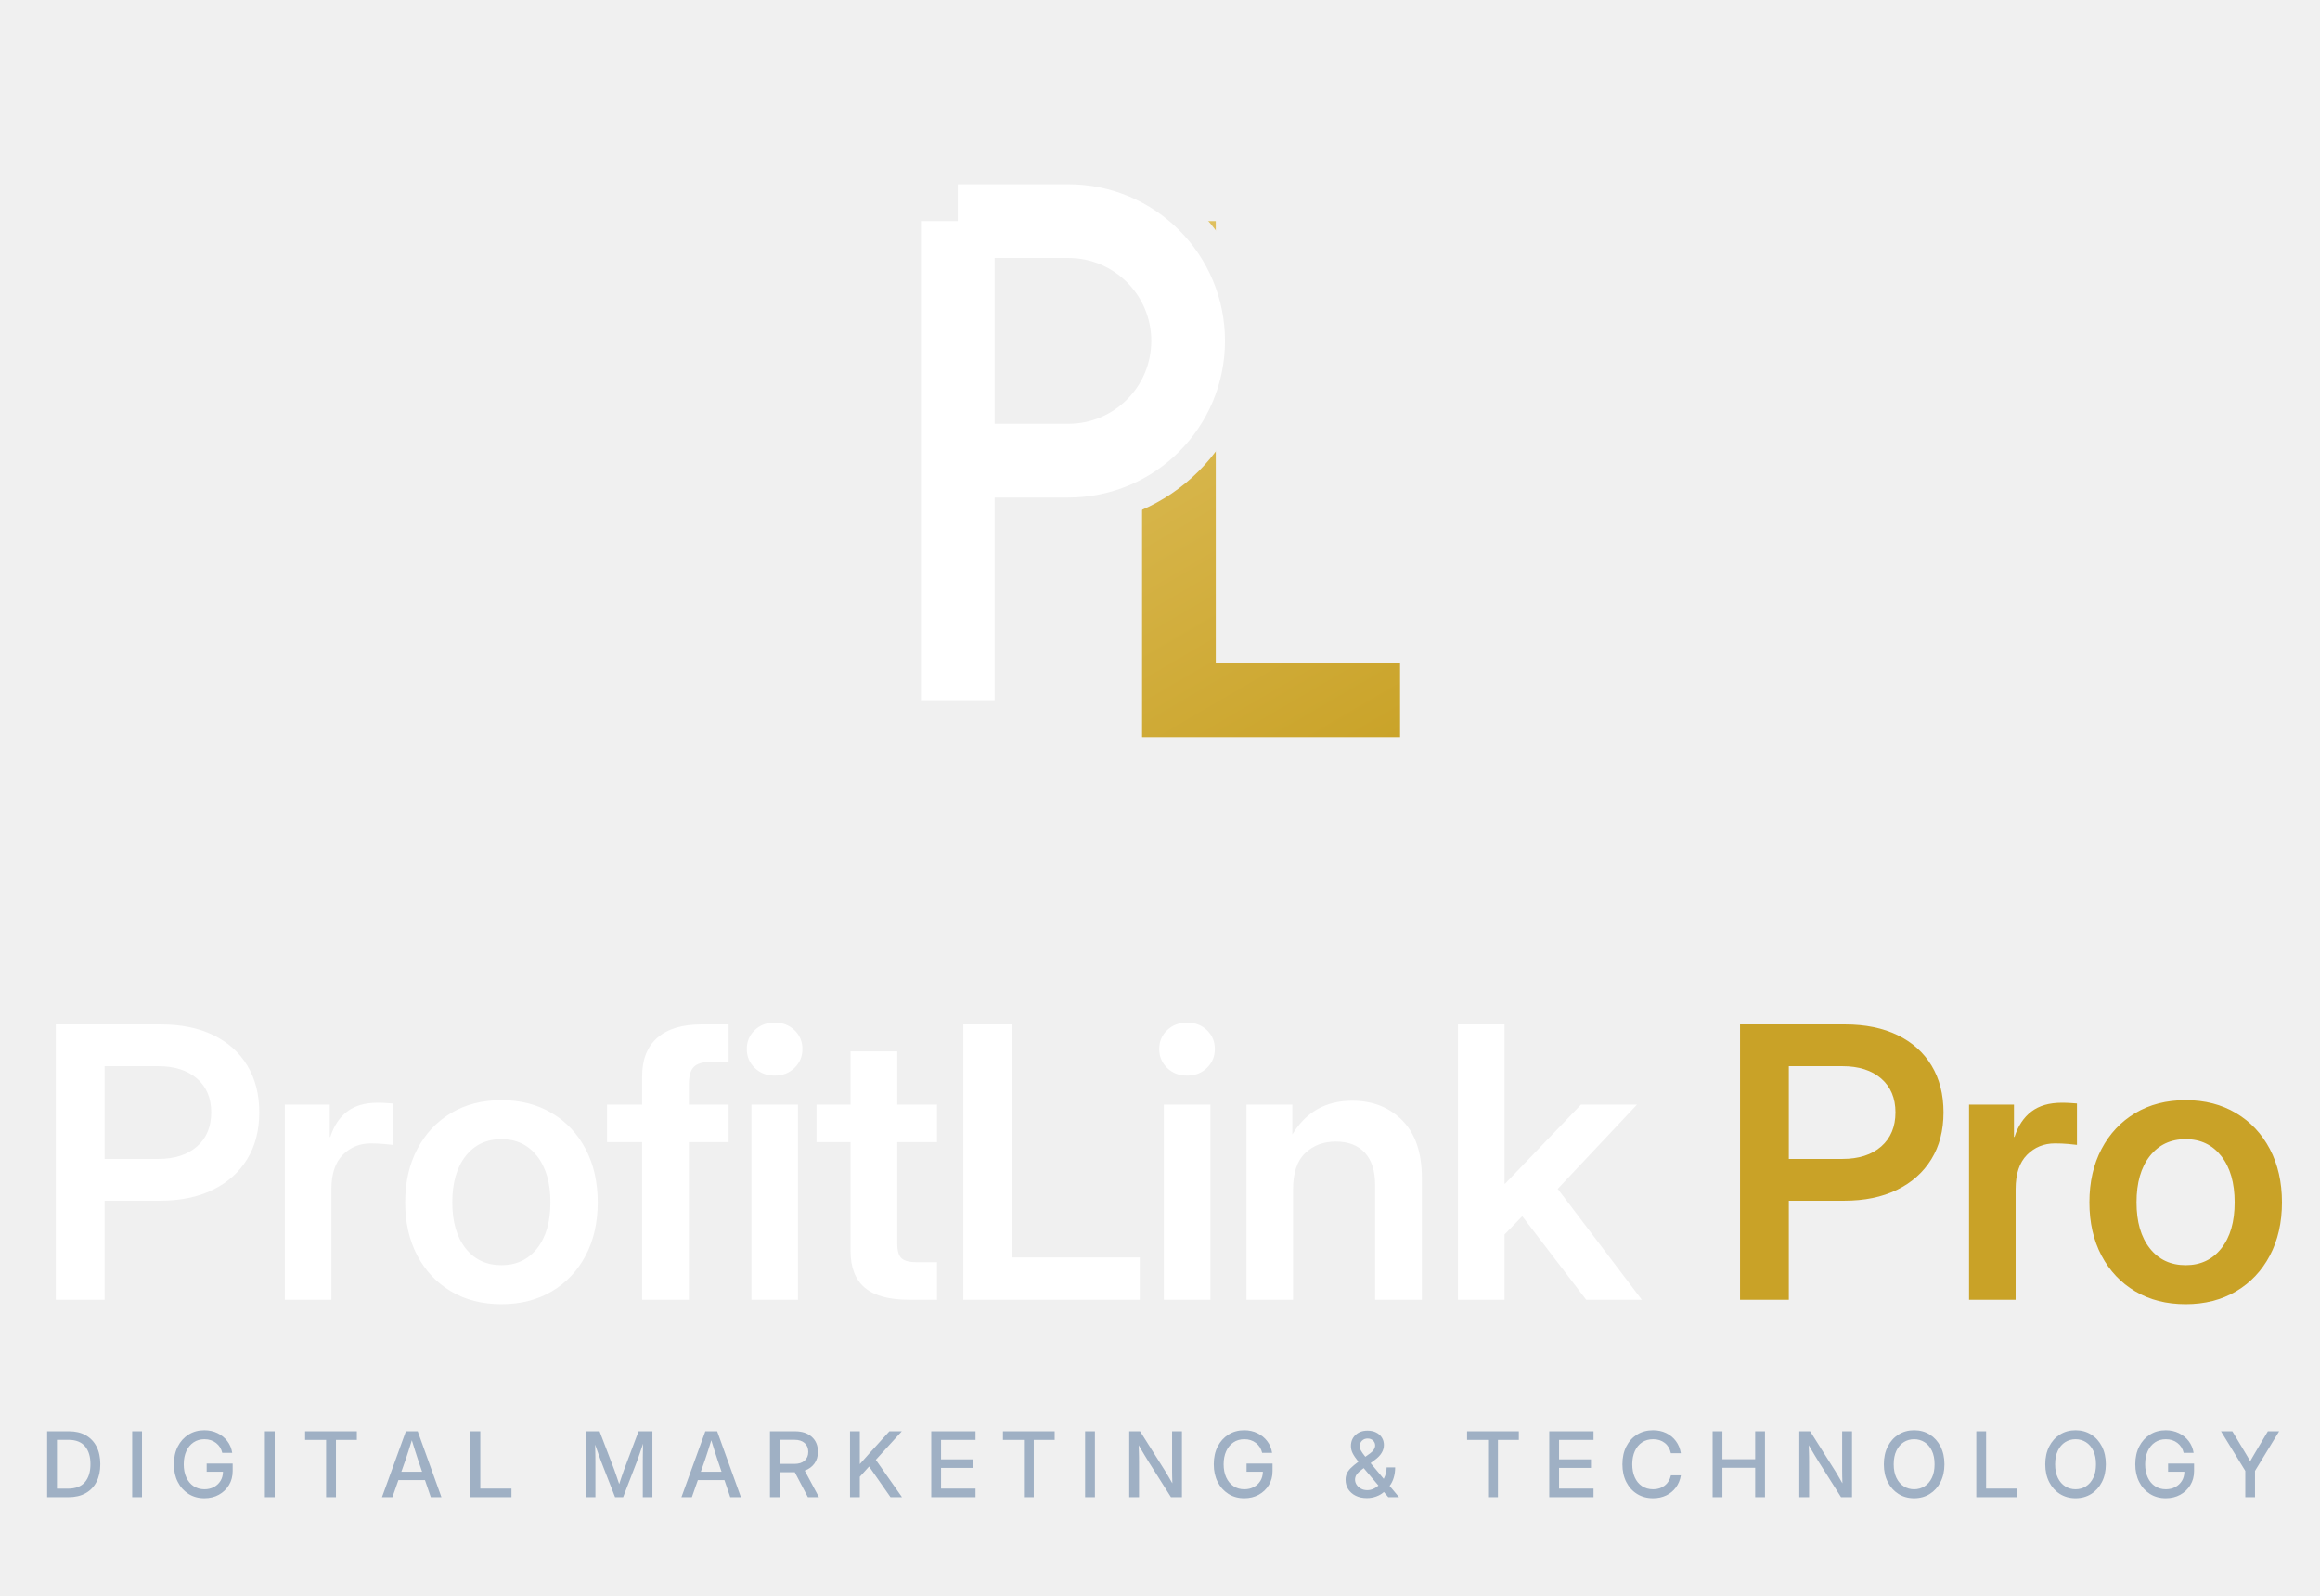
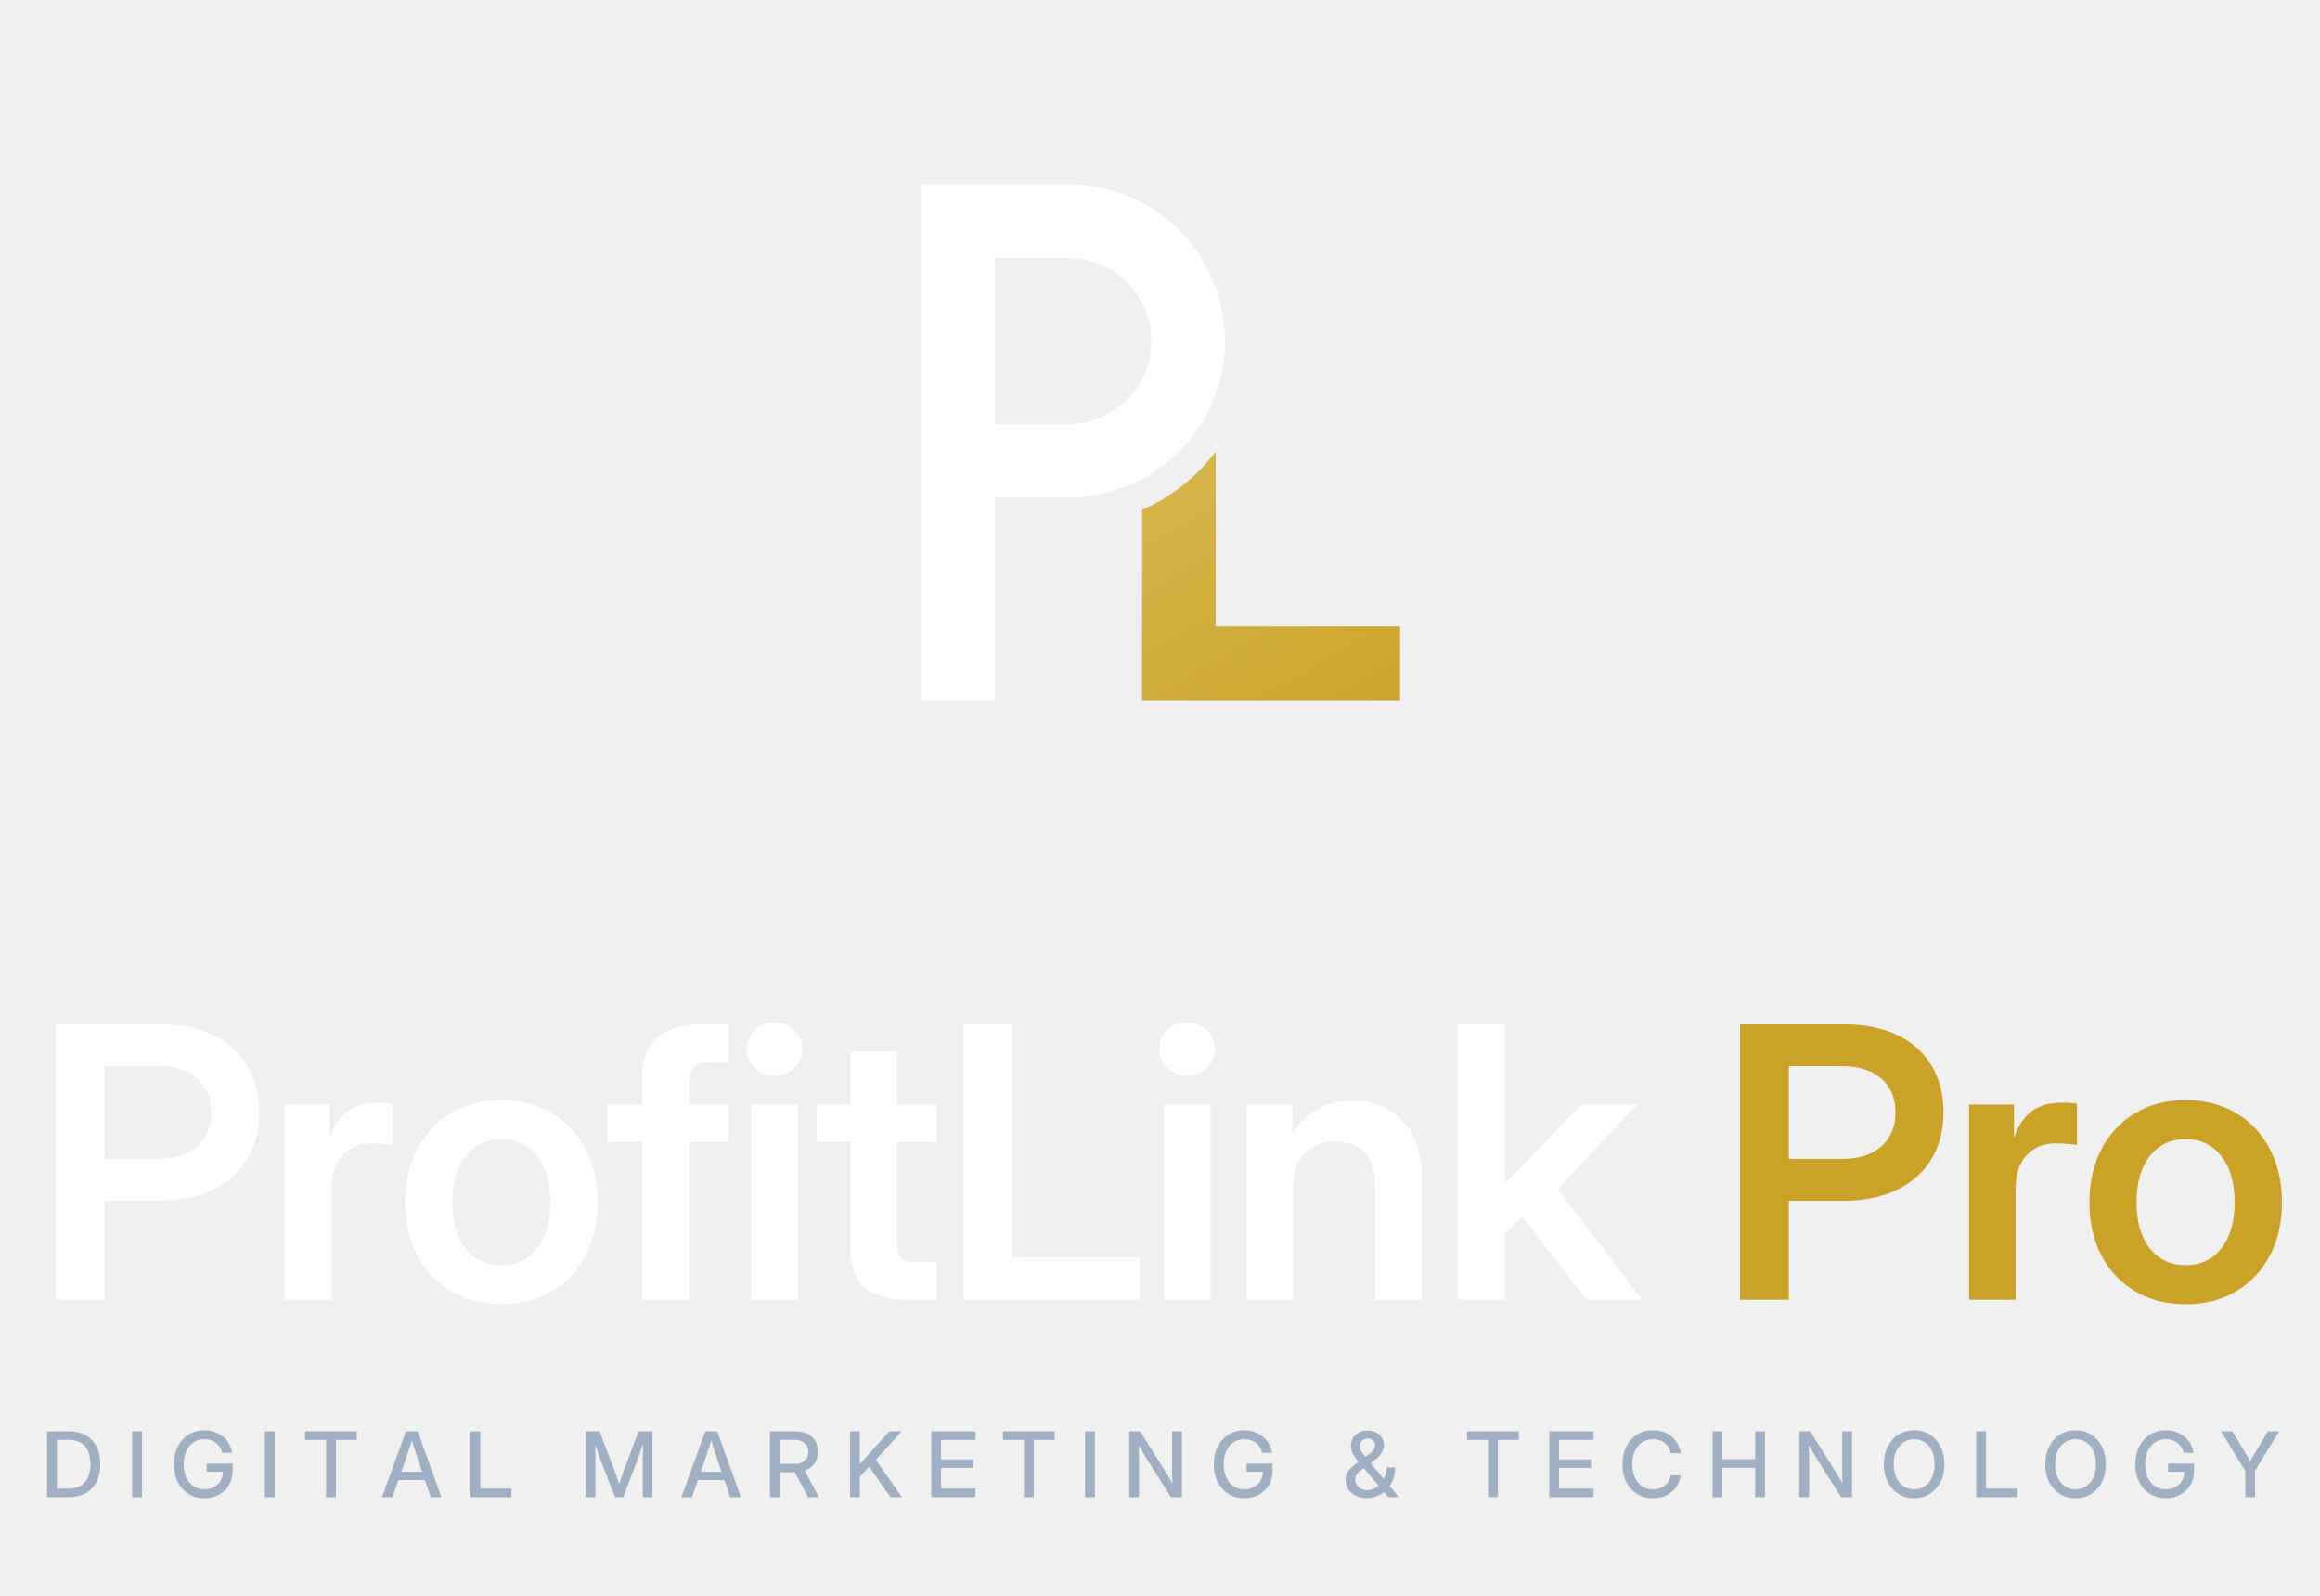
<svg xmlns="http://www.w3.org/2000/svg" viewBox="0 0 282 194" width="282" height="194" role="img" aria-label="ProfitLink Pro">
  <defs>
    <linearGradient id="navysr" gradientUnits="userSpaceOnUse" x1="0" y1="0" x2="100" y2="100">
      <stop offset="0" stop-color="#16385F" />
      <stop offset="1" stop-color="#061627" />
    </linearGradient>
    <linearGradient id="goldsr" gradientUnits="userSpaceOnUse" x1="45" y1="20" x2="80" y2="80">
      <stop offset="0" stop-color="#E2C466" />
      <stop offset="1" stop-color="#C9A227" />
    </linearGradient>
-     <mask id="knocksr" maskUnits="userSpaceOnUse" x="0" y="0" width="100" height="100">
-       <rect x="0" y="0" width="100" height="100" fill="#fff" />
-       <g fill="none" stroke="#000" stroke-width="14" stroke-linecap="butt">
-         <path d="M28 24 V 76" />
-         <path d="M28 24 H 40 A 13 13 0 0 1 40 50 H 28" />
-       </g>
-     </mask>
  </defs>
  <g transform="translate(85.06 0)">
    <g transform="scale(1.12)">
-       <g fill="none" stroke-width="8" stroke-linecap="butt" stroke-linejoin="miter">
-         <path d="M52 24 V 76 H 76" stroke="url(#goldsr)" mask="url(#knocksr)" />
-         <path d="M28 24 V 76" stroke="#FFFFFF" />
-         <path d="M28 24 H 40 A 13 13 0 0 1 40 50 H 28" stroke="#FFFFFF" />
-       </g>
+       <path d="M48.000 76.000 L76.000 76.000 L76.000 68.000 L56.000 68.000 L56.000 48.995 L55.545 49.588 L54.865 50.384 L54.144 51.144 L53.384 51.865 L52.588 52.545 L51.757 53.182 L50.894 53.775 L50.001 54.323 L49.081 54.822 L48.136 55.273 L48.000 55.329 Z" fill="url(#goldsr)" />
+       <path d="M40.052 54.000 L40.890 53.978 L41.777 53.908 L42.660 53.792 L43.535 53.630 L44.400 53.422 L45.254 53.169 L46.093 52.872 L46.915 52.532 L47.718 52.148 L48.501 51.724 L49.260 51.259 L49.993 50.754 L50.699 50.213 L51.376 49.634 L52.022 49.022 L52.634 48.376 L53.213 47.699 L53.754 46.993 L54.259 46.260 L54.724 45.501 L55.148 44.718 L55.532 43.915 L55.872 43.093 L56.169 42.254 L56.422 41.400 L56.630 40.535 L56.792 39.660 L56.908 38.777 L56.978 37.890 L57.001 37.000 L56.978 36.110 L56.908 35.223 L56.792 34.340 L56.630 33.465 L56.422 32.600 L56.169 31.746 L55.872 30.907 L55.532 30.085 L55.148 29.282 L54.724 28.499 L54.259 27.740 L53.754 27.007 L53.213 26.301 L52.634 25.624 L52.022 24.978 L51.376 24.366 L50.699 23.787 L49.993 23.246 L49.260 22.741 L48.501 22.276 L47.718 21.852 L46.915 21.468 L46.093 21.128 L45.254 20.831 L44.400 20.578 L43.535 20.370 L42.660 20.208 L41.777 20.092 L40.890 20.022 L40.052 20.000 L32.000 20.000 L28.000 20.000 L24.000 20.000 L24.000 76.000 L32.000 76.000 L32.000 54.000 Z M40.471 28.014 L40.941 28.051 L41.408 28.112 L41.871 28.198 L42.329 28.308 L42.781 28.442 L43.225 28.599 L43.660 28.779 L44.085 28.982 L44.499 29.207 L44.901 29.453 L45.289 29.720 L45.663 30.007 L46.021 30.313 L46.363 30.637 L46.687 30.979 L46.993 31.337 L47.280 31.711 L47.547 32.099 L47.793 32.501 L48.018 32.915 L48.221 33.340 L48.401 33.775 L48.558 34.219 L48.692 34.671 L48.802 35.129 L48.888 35.592 L48.949 36.059 L48.986 36.529 L48.999 37.000 L48.986 37.471 L48.949 37.941 L48.888 38.408 L48.802 38.871 L48.692 39.329 L48.558 39.781 L48.401 40.225 L48.221 40.660 L48.018 41.085 L47.793 41.499 L47.547 41.901 L47.280 42.289 L46.993 42.663 L46.687 43.021 L46.363 43.363 L46.021 43.687 L45.663 43.993 L45.289 44.280 L44.901 44.547 L44.499 44.793 L44.085 45.018 L43.660 45.221 L43.225 45.401 L42.781 45.558 L42.329 45.692 L41.871 45.802 L41.408 45.888 L40.941 45.949 L40.471 45.986 L39.948 46.000 L32.000 46.000 L32.000 28.000 L39.948 28.000 Z" fill="#FFFFFF" />
    </g>
  </g>
  <g transform="translate(4.00 158.00)">
    <g transform="translate(0.00 0.00) scale(0.022461)" fill="#FFFFFF">
      <path d="M124.0 0V-1490H693.0Q857.0 -1490 976.5 -1432.0Q1096.0 -1374 1160.5 -1267.0Q1225.0 -1160 1225.0 -1014Q1225.0 -867 1159.0 -760.0Q1093.0 -653 972.5 -594.5Q852.0 -536 688.0 -536H388.0V0ZM388.0 -762H678.0Q811.0 -762 888.0 -829.5Q965.0 -897 965.0 -1014Q965.0 -1130 888.0 -1197.0Q811.0 -1264 678.0 -1264H388.0Z M1363.328 0V-1056H1606.328V-881H1609.328Q1638.328 -971 1700.828 -1018.5Q1763.328 -1066 1865.328 -1066Q1891.328 -1066 1911.828 -1064.5Q1932.328 -1063 1947.328 -1062V-838Q1933.328 -840 1899.328 -843.0Q1865.328 -846 1828.328 -846Q1738.328 -846 1676.828 -784.0Q1615.328 -722 1615.328 -598V0Z M2535.656 24Q2379.656 24 2262.656 -45.5Q2145.656 -115 2080.156 -239.0Q2014.656 -363 2014.656 -527Q2014.656 -691 2080.156 -815.5Q2145.656 -940 2262.656 -1010.0Q2379.656 -1080 2535.656 -1080Q2690.656 -1080 2808.156 -1010.0Q2925.656 -940 2991.156 -815.5Q3056.656 -691 3056.656 -527Q3056.656 -363 2991.156 -239.0Q2925.656 -115 2808.156 -45.5Q2690.656 24 2535.656 24ZM2535.656 -187Q2656.656 -187 2728.656 -278.0Q2800.656 -369 2800.656 -527Q2800.656 -685 2728.656 -777.0Q2656.656 -869 2535.656 -869Q2413.656 -869 2341.656 -777.5Q2269.656 -686 2269.656 -527Q2269.656 -369 2341.656 -278.0Q2413.656 -187 2535.656 -187Z M3764.984 -1056V-853H3549.984V0H3296.984V-853H3106.984V-1056H3296.984V-1210Q3296.984 -1346 3379.484 -1418.0Q3461.984 -1490 3617.984 -1490H3764.984V-1287H3667.984Q3602.984 -1287 3576.484 -1260.0Q3549.984 -1233 3549.984 -1168V-1056Z M3888.312 0V-1056H4140.312V0ZM4014.312 -1213Q3949.312 -1213 3906.312 -1254.5Q3863.312 -1296 3863.312 -1357Q3863.312 -1418 3906.312 -1459.0Q3949.312 -1500 4014.312 -1500Q4078.312 -1500 4121.312 -1459.0Q4164.312 -1418 4164.312 -1357Q4164.312 -1296 4121.312 -1254.5Q4078.312 -1213 4014.312 -1213Z M4892.64 -1056V-853H4677.64V-303Q4677.64 -246 4700.64 -224.5Q4723.64 -203 4784.64 -203H4892.64V0H4740.64Q4579.64 0 4502.14 -65.0Q4424.64 -130 4424.64 -266V-853H4240.64V-1056H4424.64V-1344H4677.64V-1056Z M5034.968 0V-1490H5298.968V-229H5989.968V0Z M6120.296 0V-1056H6372.296V0ZM6246.296 -1213Q6181.296 -1213 6138.296 -1254.5Q6095.296 -1296 6095.296 -1357Q6095.296 -1418 6138.296 -1459.0Q6181.296 -1500 6246.296 -1500Q6310.296 -1500 6353.296 -1459.0Q6396.296 -1418 6396.296 -1357Q6396.296 -1296 6353.296 -1254.5Q6310.296 -1213 6246.296 -1213Z M6819.624 -597V0H6567.624V-1056H6815.624V-894Q6925.624 -1077 7139.624 -1077Q7305.624 -1077 7411.124 -970.0Q7516.624 -863 7516.624 -660V0H7263.624V-620Q7263.624 -736 7207.624 -796.0Q7151.624 -856 7050.624 -856Q6951.624 -856 6885.624 -794.0Q6819.624 -732 6819.624 -597Z M7711.952 0V-1490H7963.952V-628H7966.952L8377.952 -1056H8680.952L8251.952 -600L8706.952 0H8405.952L8059.952 -452L7963.952 -353V0Z" />
    </g>
    <g transform="translate(204.72 0)">
      <g transform="translate(0.00 0.00) scale(0.022461)" fill="#C9A227">
        <path d="M124.0 0V-1490H693.0Q857.0 -1490 976.5 -1432.0Q1096.0 -1374 1160.5 -1267.0Q1225.0 -1160 1225.0 -1014Q1225.0 -867 1159.0 -760.0Q1093.0 -653 972.5 -594.5Q852.0 -536 688.0 -536H388.0V0ZM388.0 -762H678.0Q811.0 -762 888.0 -829.5Q965.0 -897 965.0 -1014Q965.0 -1130 888.0 -1197.0Q811.0 -1264 678.0 -1264H388.0Z M1363.328 0V-1056H1606.328V-881H1609.328Q1638.328 -971 1700.828 -1018.5Q1763.328 -1066 1865.328 -1066Q1891.328 -1066 1911.828 -1064.5Q1932.328 -1063 1947.328 -1062V-838Q1933.328 -840 1899.328 -843.0Q1865.328 -846 1828.328 -846Q1738.328 -846 1676.828 -784.0Q1615.328 -722 1615.328 -598V0Z M2535.656 24Q2379.656 24 2262.656 -45.5Q2145.656 -115 2080.156 -239.0Q2014.656 -363 2014.656 -527Q2014.656 -691 2080.156 -815.5Q2145.656 -940 2262.656 -1010.0Q2379.656 -1080 2535.656 -1080Q2690.656 -1080 2808.156 -1010.0Q2925.656 -940 2991.156 -815.5Q3056.656 -691 3056.656 -527Q3056.656 -363 2991.156 -239.0Q2925.656 -115 2808.156 -45.5Q2690.656 24 2535.656 24ZM2535.656 -187Q2656.656 -187 2728.656 -278.0Q2800.656 -369 2800.656 -527Q2800.656 -685 2728.656 -777.0Q2656.656 -869 2535.656 -869Q2413.656 -869 2341.656 -777.5Q2269.656 -686 2269.656 -527Q2269.656 -369 2341.656 -278.0Q2413.656 -187 2535.656 -187Z" />
      </g>
    </g>
  </g>
  <g transform="translate(5.00 182.00)">
    <g transform="translate(0.00 0.00) scale(0.005371)" fill="#9FB0C4">
      <path d="M618.0 0H136.0V-1490H633.0Q852.0 -1490 1010.5 -1400.0Q1169.0 -1310 1254.0 -1143.5Q1339.0 -977 1339.0 -747Q1339.0 -516 1253.5 -348.5Q1168.0 -181 1006.5 -90.5Q845.0 0 618.0 0ZM358.0 -193H604.0Q865.0 -193 990.5 -340.0Q1116.0 -487 1116.0 -747Q1116.0 -1006 992.0 -1151.5Q868.0 -1297 619.0 -1297H358.0Z M2282.502 -1490V0H2060.502V-1490Z M3694.004 24Q3492.004 24 3336.004 -74.0Q3180.004 -172 3092.004 -345.0Q3004.004 -518 3004.004 -744Q3004.004 -974 3093.004 -1147.0Q3182.004 -1320 3337.504 -1417.0Q3493.004 -1514 3693.004 -1514Q3855.004 -1514 3989.504 -1449.0Q4124.004 -1384 4212.504 -1269.0Q4301.004 -1154 4324.004 -1002H4099.004Q4068.004 -1140 3959.004 -1225.5Q3850.004 -1311 3696.004 -1311Q3555.004 -1311 3449.504 -1240.0Q3344.004 -1169 3285.504 -1041.5Q3227.004 -914 3227.004 -744Q3227.004 -575 3285.504 -447.5Q3344.004 -320 3449.504 -249.5Q3555.004 -179 3697.004 -179Q3814.004 -179 3908.504 -229.0Q4003.004 -279 4058.504 -368.5Q4114.004 -458 4115.004 -576H3746.004V-761H4334.004V-590Q4334.004 -412 4250.004 -273.5Q4166.004 -135 4021.504 -55.5Q3877.004 24 3694.004 24Z M5285.506 -1490V0H5063.506V-1490Z M5974.008 -1295V-1490H7145.008V-1295H6672.008V0H6449.008V-1295Z M7713.51 0 8254.51 -1490H8522.51L9059.51 0H8818.51L8686.51 -387H8085.51L7949.51 0ZM8152.51 -576H8621.51L8531.51 -840Q8501.51 -932 8467.51 -1037.0Q8433.51 -1142 8389.51 -1287Q8344.51 -1142 8310.51 -1037.0Q8276.51 -932 8245.51 -840Z M9717.012 0V-1490H9939.012V-195H10644.012V0Z M12325.016 0V-1490H12638.016L12972.016 -617Q12992.016 -560 13024.016 -467.5Q13056.016 -375 13082.016 -297Q13107.016 -375 13139.016 -467.5Q13171.016 -560 13191.016 -617L13520.016 -1490H13834.016V0H13616.016V-812Q13616.016 -892 13618.016 -998.5Q13620.016 -1105 13623.016 -1211Q13582.016 -1090 13545.516 -983.0Q13509.016 -876 13485.016 -812L13171.016 0H12989.016L12672.016 -812Q12649.016 -873 12613.516 -973.5Q12578.016 -1074 12537.016 -1190Q12540.016 -1088 12542.016 -988.0Q12544.016 -888 12544.016 -812V0Z M14490.518 0 15031.518 -1490H15299.518L15836.518 0H15595.518L15463.518 -387H14862.518L14726.518 0ZM14929.518 -576H15398.518L15308.518 -840Q15278.518 -932 15244.518 -1037.0Q15210.518 -1142 15166.518 -1287Q15121.518 -1142 15087.518 -1037.0Q15053.518 -932 15022.518 -840Z M16494.02 0V-1490H17061.02Q17300.02 -1490 17440.02 -1365.0Q17580.02 -1240 17580.02 -1026Q17580.02 -870 17500.02 -760.5Q17420.02 -651 17281.02 -601L17603.02 0H17353.02L17056.02 -564Q17051.02 -564 17046.02 -564H16716.02V0ZM16716.02 -753H17052.02Q17196.02 -753 17278.52 -826.5Q17361.02 -900 17361.02 -1026Q17361.02 -1152 17278.02 -1225.0Q17195.02 -1298 17051.02 -1298H16716.02Z M18305.522 0V-1490H18527.522V-748Q18588.522 -817 18649.522 -885.0Q18710.522 -953 18772.522 -1023L19196.522 -1490H19477.522L18889.522 -845L19482.522 0H19222.522L18737.522 -694L18527.522 -462V0Z M20144.024 0V-1490H21146.024V-1295H20366.024V-856H21088.024V-663H20366.024V-195H21146.024V0Z M21766.526 -1295V-1490H22937.526V-1295H22464.526V0H22241.526V-1295Z M23848.028 -1490V0H23626.028V-1490Z M24624.53 0V-1490H24870.53L25439.53 -589Q25465.53 -547 25510.53 -470.0Q25555.53 -393 25600.53 -314Q25597.53 -395 25596.03 -478.5Q25594.53 -562 25594.53 -603V-1490H25817.53V0H25569.53L25060.53 -805Q25029.53 -854 24971.03 -951.5Q24912.53 -1049 24838.53 -1176Q24843.53 -1045 24845.03 -950.5Q24846.53 -856 24846.53 -806V0Z M27228.032 24Q27026.032 24 26870.032 -74.0Q26714.032 -172 26626.032 -345.0Q26538.032 -518 26538.032 -744Q26538.032 -974 26627.032 -1147.0Q26716.032 -1320 26871.532 -1417.0Q27027.032 -1514 27227.032 -1514Q27389.032 -1514 27523.532 -1449.0Q27658.032 -1384 27746.532 -1269.0Q27835.032 -1154 27858.032 -1002H27633.032Q27602.032 -1140 27493.032 -1225.5Q27384.032 -1311 27230.032 -1311Q27089.032 -1311 26983.532 -1240.0Q26878.032 -1169 26819.532 -1041.5Q26761.032 -914 26761.032 -744Q26761.032 -575 26819.532 -447.5Q26878.032 -320 26983.532 -249.5Q27089.032 -179 27231.032 -179Q27348.032 -179 27442.532 -229.0Q27537.032 -279 27592.532 -368.5Q27648.032 -458 27649.032 -576H27280.032V-761H27868.032V-590Q27868.032 -412 27784.032 -273.5Q27700.032 -135 27555.532 -55.5Q27411.032 24 27228.032 24Z M30003.036 21Q29858.036 21 29750.036 -32.5Q29642.036 -86 29581.536 -180.0Q29521.036 -274 29521.036 -396Q29521.036 -471 29548.036 -533.0Q29575.036 -595 29638.536 -658.5Q29702.036 -722 29811.036 -802Q29719.036 -918 29680.536 -995.0Q29642.036 -1072 29642.036 -1156Q29642.036 -1311 29746.036 -1408.0Q29850.036 -1505 30019.036 -1505Q30129.036 -1505 30212.036 -1463.5Q30295.036 -1422 30341.536 -1349.0Q30388.036 -1276 30388.036 -1182Q30388.036 -994 30190.036 -848L30087.036 -771L30384.036 -415Q30415.036 -473 30432.536 -539.0Q30450.036 -605 30450.036 -674H30643.036Q30643.036 -553 30612.036 -446.0Q30581.036 -339 30518.036 -255L30731.036 0H30488.036L30388.036 -118Q30317.036 -53 30214.536 -16.0Q30112.036 21 30003.036 21ZM30265.036 -263 29931.036 -657 29890.036 -626Q29810.036 -567 29772.536 -514.0Q29735.036 -461 29735.036 -399Q29735.036 -334 29772.036 -279.5Q29809.036 -225 29871.036 -192.0Q29933.036 -159 30010.036 -159Q30079.036 -159 30144.536 -186.5Q30210.036 -214 30265.036 -263ZM29968.036 -914 30077.036 -992Q30135.036 -1034 30162.536 -1080.5Q30190.036 -1127 30190.036 -1172Q30190.036 -1236 30142.036 -1281.5Q30094.036 -1327 30019.036 -1327Q29945.036 -1327 29894.036 -1279.0Q29843.036 -1231 29843.036 -1152Q29843.036 -1101 29871.536 -1050.0Q29900.036 -999 29968.036 -914Z M32271.04 -1295V-1490H33442.04V-1295H32969.04V0H32746.04V-1295Z M34130.542 0V-1490H35132.542V-1295H34352.542V-856H35074.542V-663H34352.542V-195H35132.542V0Z M36481.044 24Q36276.044 24 36119.044 -73.0Q35962.044 -170 35874.044 -343.0Q35786.044 -516 35786.044 -744Q35786.044 -974 35874.044 -1147.0Q35962.044 -1320 36118.544 -1417.0Q36275.044 -1514 36481.044 -1514Q36644.044 -1514 36776.544 -1450.0Q36909.044 -1386 36996.044 -1269.5Q37083.044 -1153 37109.044 -994H36883.044Q36850.044 -1146 36742.544 -1228.5Q36635.044 -1311 36483.044 -1311Q36336.044 -1311 36230.044 -1240.0Q36124.044 -1169 36066.544 -1041.0Q36009.044 -913 36009.044 -744Q36009.044 -575 36066.044 -448.0Q36123.044 -321 36229.544 -250.0Q36336.044 -179 36483.044 -179Q36634.044 -179 36741.544 -261.0Q36849.044 -343 36884.044 -494H37109.044Q37083.044 -336 36996.044 -219.5Q36909.044 -103 36776.544 -39.5Q36644.044 24 36481.044 24Z M37827.546 0V-1490H38049.546V-859H38790.546V-1490H39012.546V0H38790.546V-665H38049.546V0Z M39789.048 0V-1490H40035.048L40604.048 -589Q40630.048 -547 40675.048 -470.0Q40720.048 -393 40765.048 -314Q40762.048 -395 40760.548 -478.5Q40759.048 -562 40759.048 -603V-1490H40982.048V0H40734.048L40225.048 -805Q40194.048 -854 40135.548 -951.5Q40077.048 -1049 40003.048 -1176Q40008.048 -1045 40009.548 -950.5Q40011.048 -856 40011.048 -806V0Z M42387.55 24Q42189.55 24 42034.55 -73.0Q41879.55 -170 41791.05 -343.0Q41702.55 -516 41702.55 -744Q41702.55 -973 41791.05 -1146.5Q41879.55 -1320 42034.55 -1417.0Q42189.55 -1514 42387.55 -1514Q42586.55 -1514 42741.55 -1417.0Q42896.55 -1320 42985.05 -1146.5Q43073.55 -973 43073.55 -744Q43073.55 -516 42985.05 -343.0Q42896.55 -170 42741.55 -73.0Q42586.55 24 42387.55 24ZM42387.55 -179Q42516.55 -179 42621.55 -244.5Q42726.55 -310 42788.55 -436.5Q42850.55 -563 42850.55 -744Q42850.55 -926 42788.55 -1053.0Q42726.55 -1180 42621.55 -1245.5Q42516.55 -1311 42387.55 -1311Q42259.55 -1311 42154.55 -1245.5Q42049.55 -1180 41987.55 -1053.0Q41925.55 -926 41925.55 -744Q41925.55 -563 41987.55 -436.5Q42049.55 -310 42154.55 -244.5Q42259.55 -179 42387.55 -179Z M43795.052 0V-1490H44017.052V-195H44722.052V0Z M46040.555 24Q45842.555 24 45687.555 -73.0Q45532.555 -170 45444.055 -343.0Q45355.555 -516 45355.555 -744Q45355.555 -973 45444.055 -1146.5Q45532.555 -1320 45687.555 -1417.0Q45842.555 -1514 46040.555 -1514Q46239.555 -1514 46394.555 -1417.0Q46549.555 -1320 46638.055 -1146.5Q46726.555 -973 46726.555 -744Q46726.555 -516 46638.055 -343.0Q46549.555 -170 46394.555 -73.0Q46239.555 24 46040.555 24ZM46040.555 -179Q46169.555 -179 46274.555 -244.5Q46379.555 -310 46441.555 -436.5Q46503.555 -563 46503.555 -744Q46503.555 -926 46441.555 -1053.0Q46379.555 -1180 46274.555 -1245.5Q46169.555 -1311 46040.555 -1311Q45912.555 -1311 45807.555 -1245.5Q45702.555 -1180 45640.555 -1053.0Q45578.555 -926 45578.555 -744Q45578.555 -563 45640.555 -436.5Q45702.555 -310 45807.555 -244.5Q45912.555 -179 46040.555 -179Z M48083.057 24Q47881.057 24 47725.057 -74.0Q47569.057 -172 47481.057 -345.0Q47393.057 -518 47393.057 -744Q47393.057 -974 47482.057 -1147.0Q47571.057 -1320 47726.557 -1417.0Q47882.057 -1514 48082.057 -1514Q48244.057 -1514 48378.557 -1449.0Q48513.057 -1384 48601.557 -1269.0Q48690.057 -1154 48713.057 -1002H48488.057Q48457.057 -1140 48348.057 -1225.5Q48239.057 -1311 48085.057 -1311Q47944.057 -1311 47838.557 -1240.0Q47733.057 -1169 47674.557 -1041.5Q47616.057 -914 47616.057 -744Q47616.057 -575 47674.557 -447.5Q47733.057 -320 47838.557 -249.5Q47944.057 -179 48086.057 -179Q48203.057 -179 48297.557 -229.0Q48392.057 -279 48447.557 -368.5Q48503.057 -458 48504.057 -576H48135.057V-761H48723.057V-590Q48723.057 -412 48639.057 -273.5Q48555.057 -135 48410.557 -55.5Q48266.057 24 48083.057 24Z M49882.559 0V-595L49332.559 -1490H49589.559L49872.559 -1020Q49904.559 -968 49934.559 -916.0Q49964.559 -864 49993.559 -812Q50022.559 -864 50052.559 -916.0Q50082.559 -968 50113.559 -1020L50393.559 -1490H50648.559L50102.559 -595V0Z" />
    </g>
  </g>
</svg>
